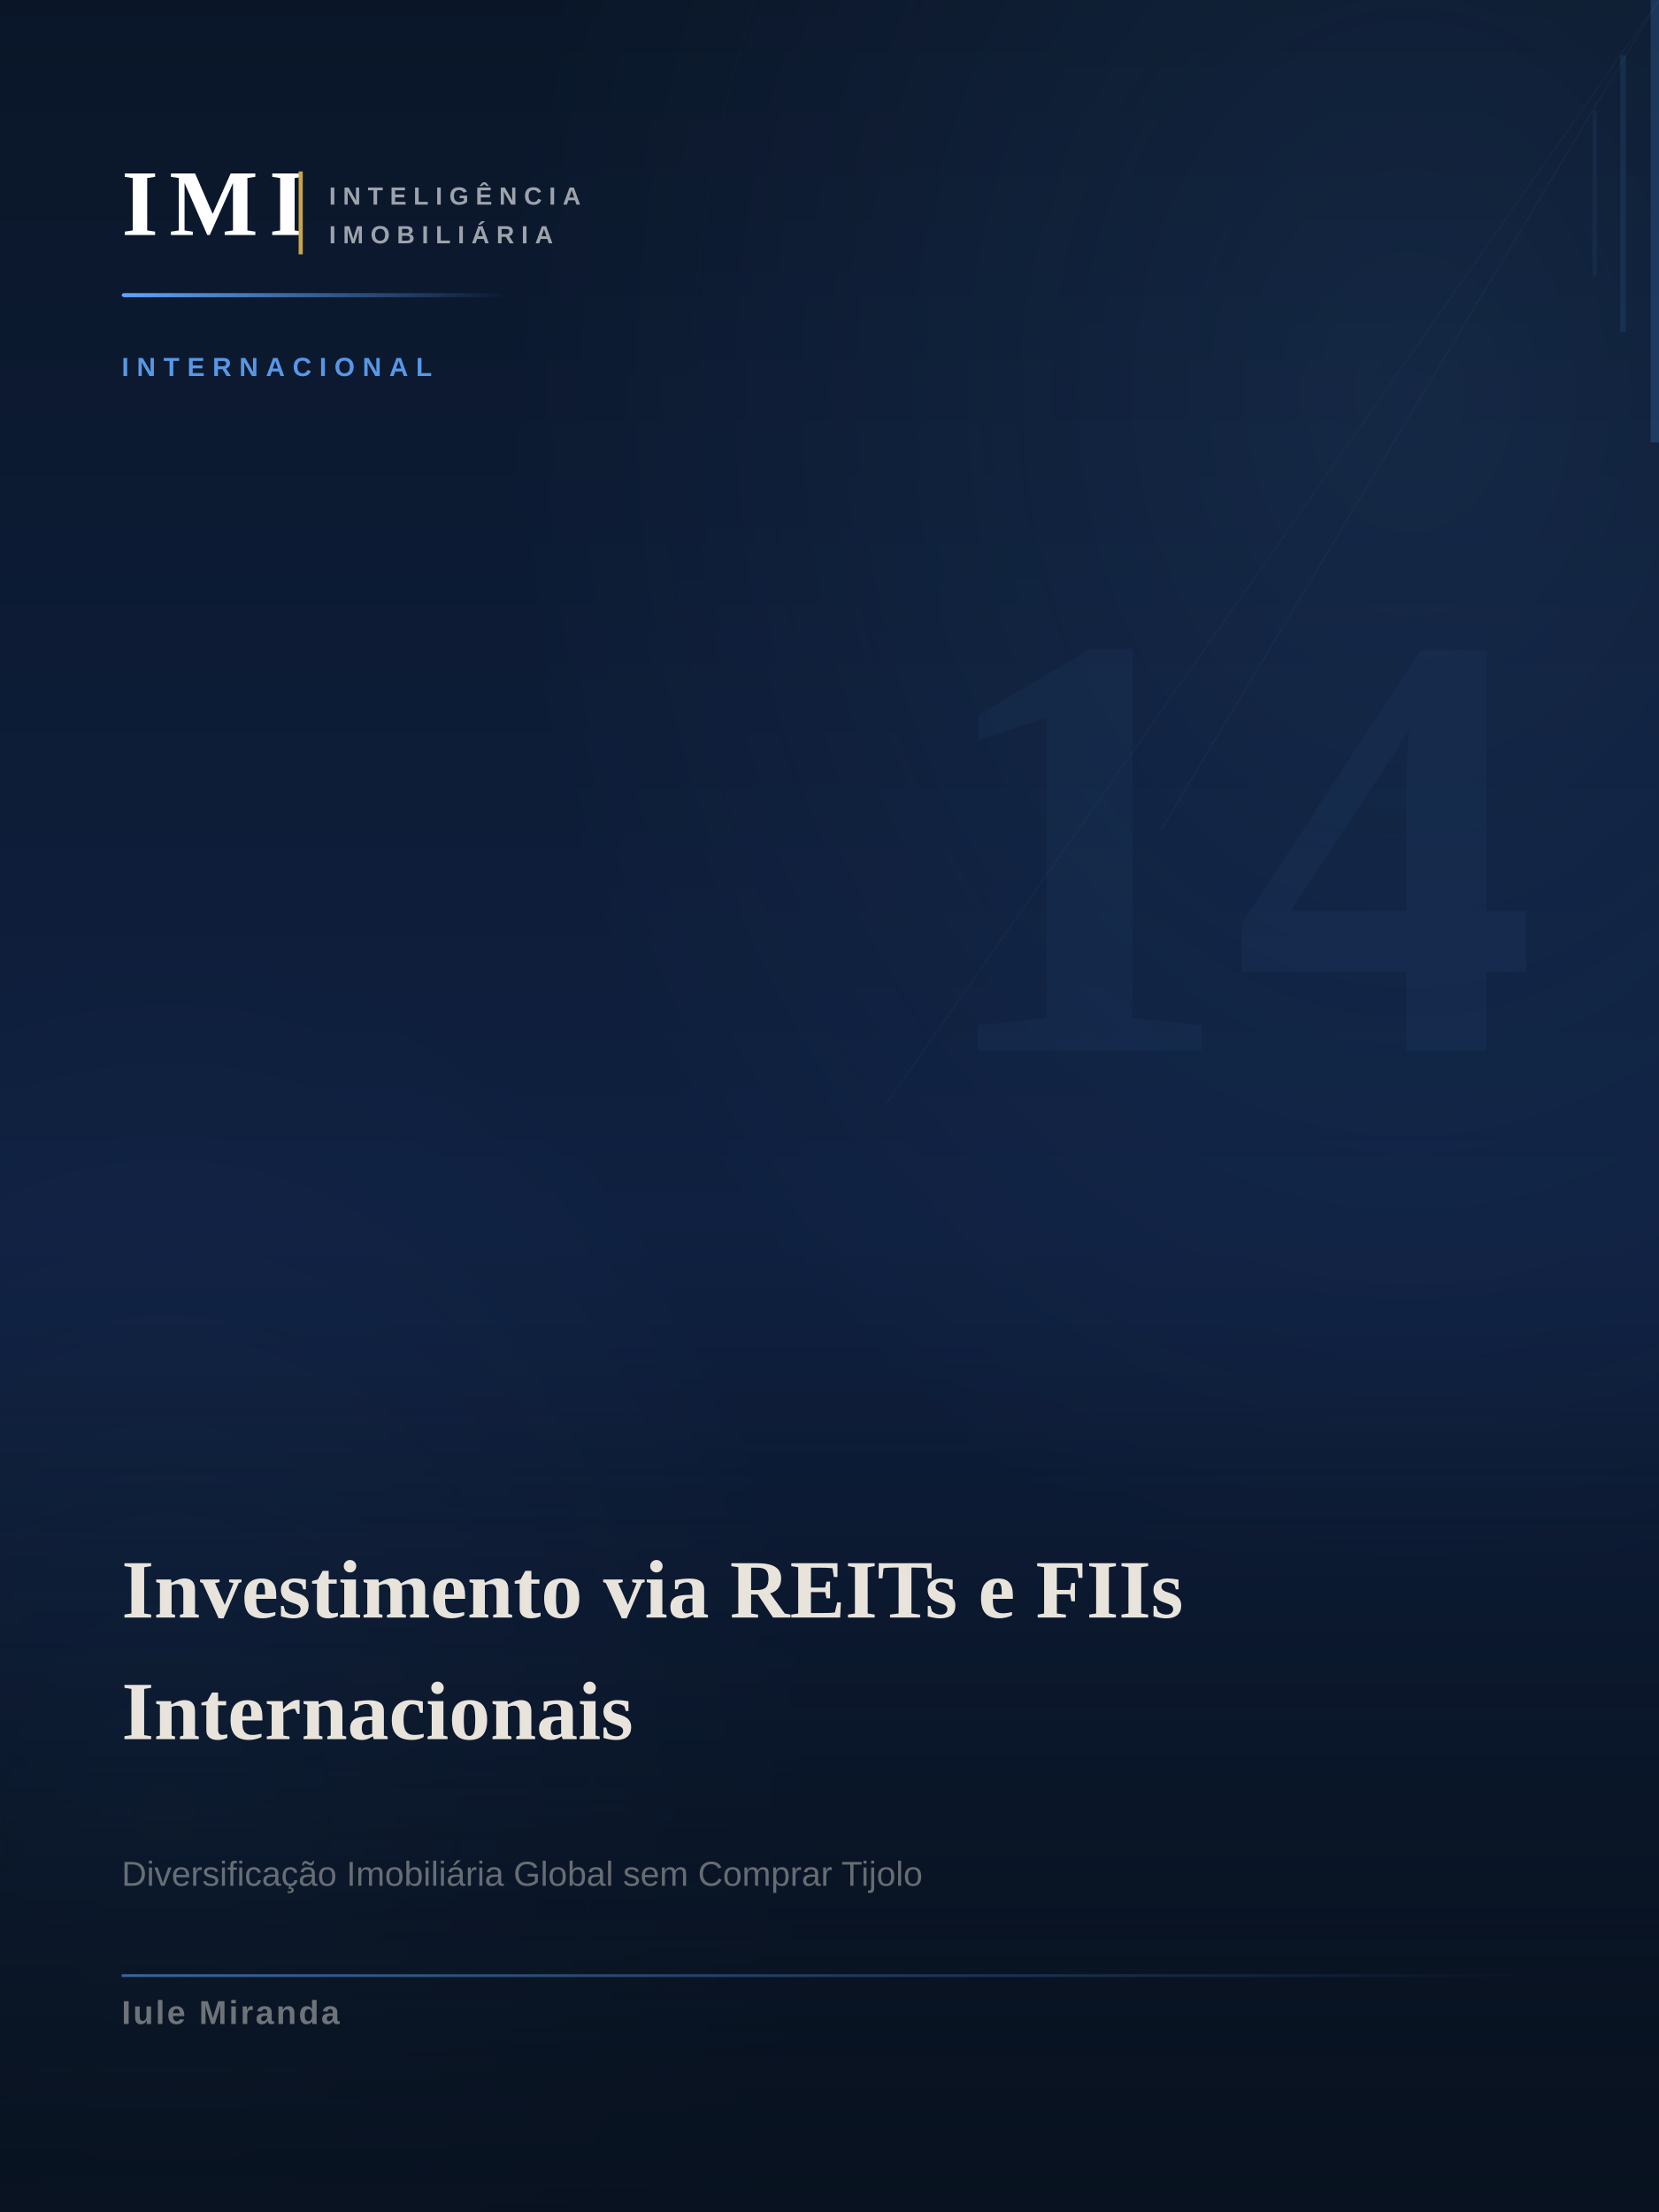
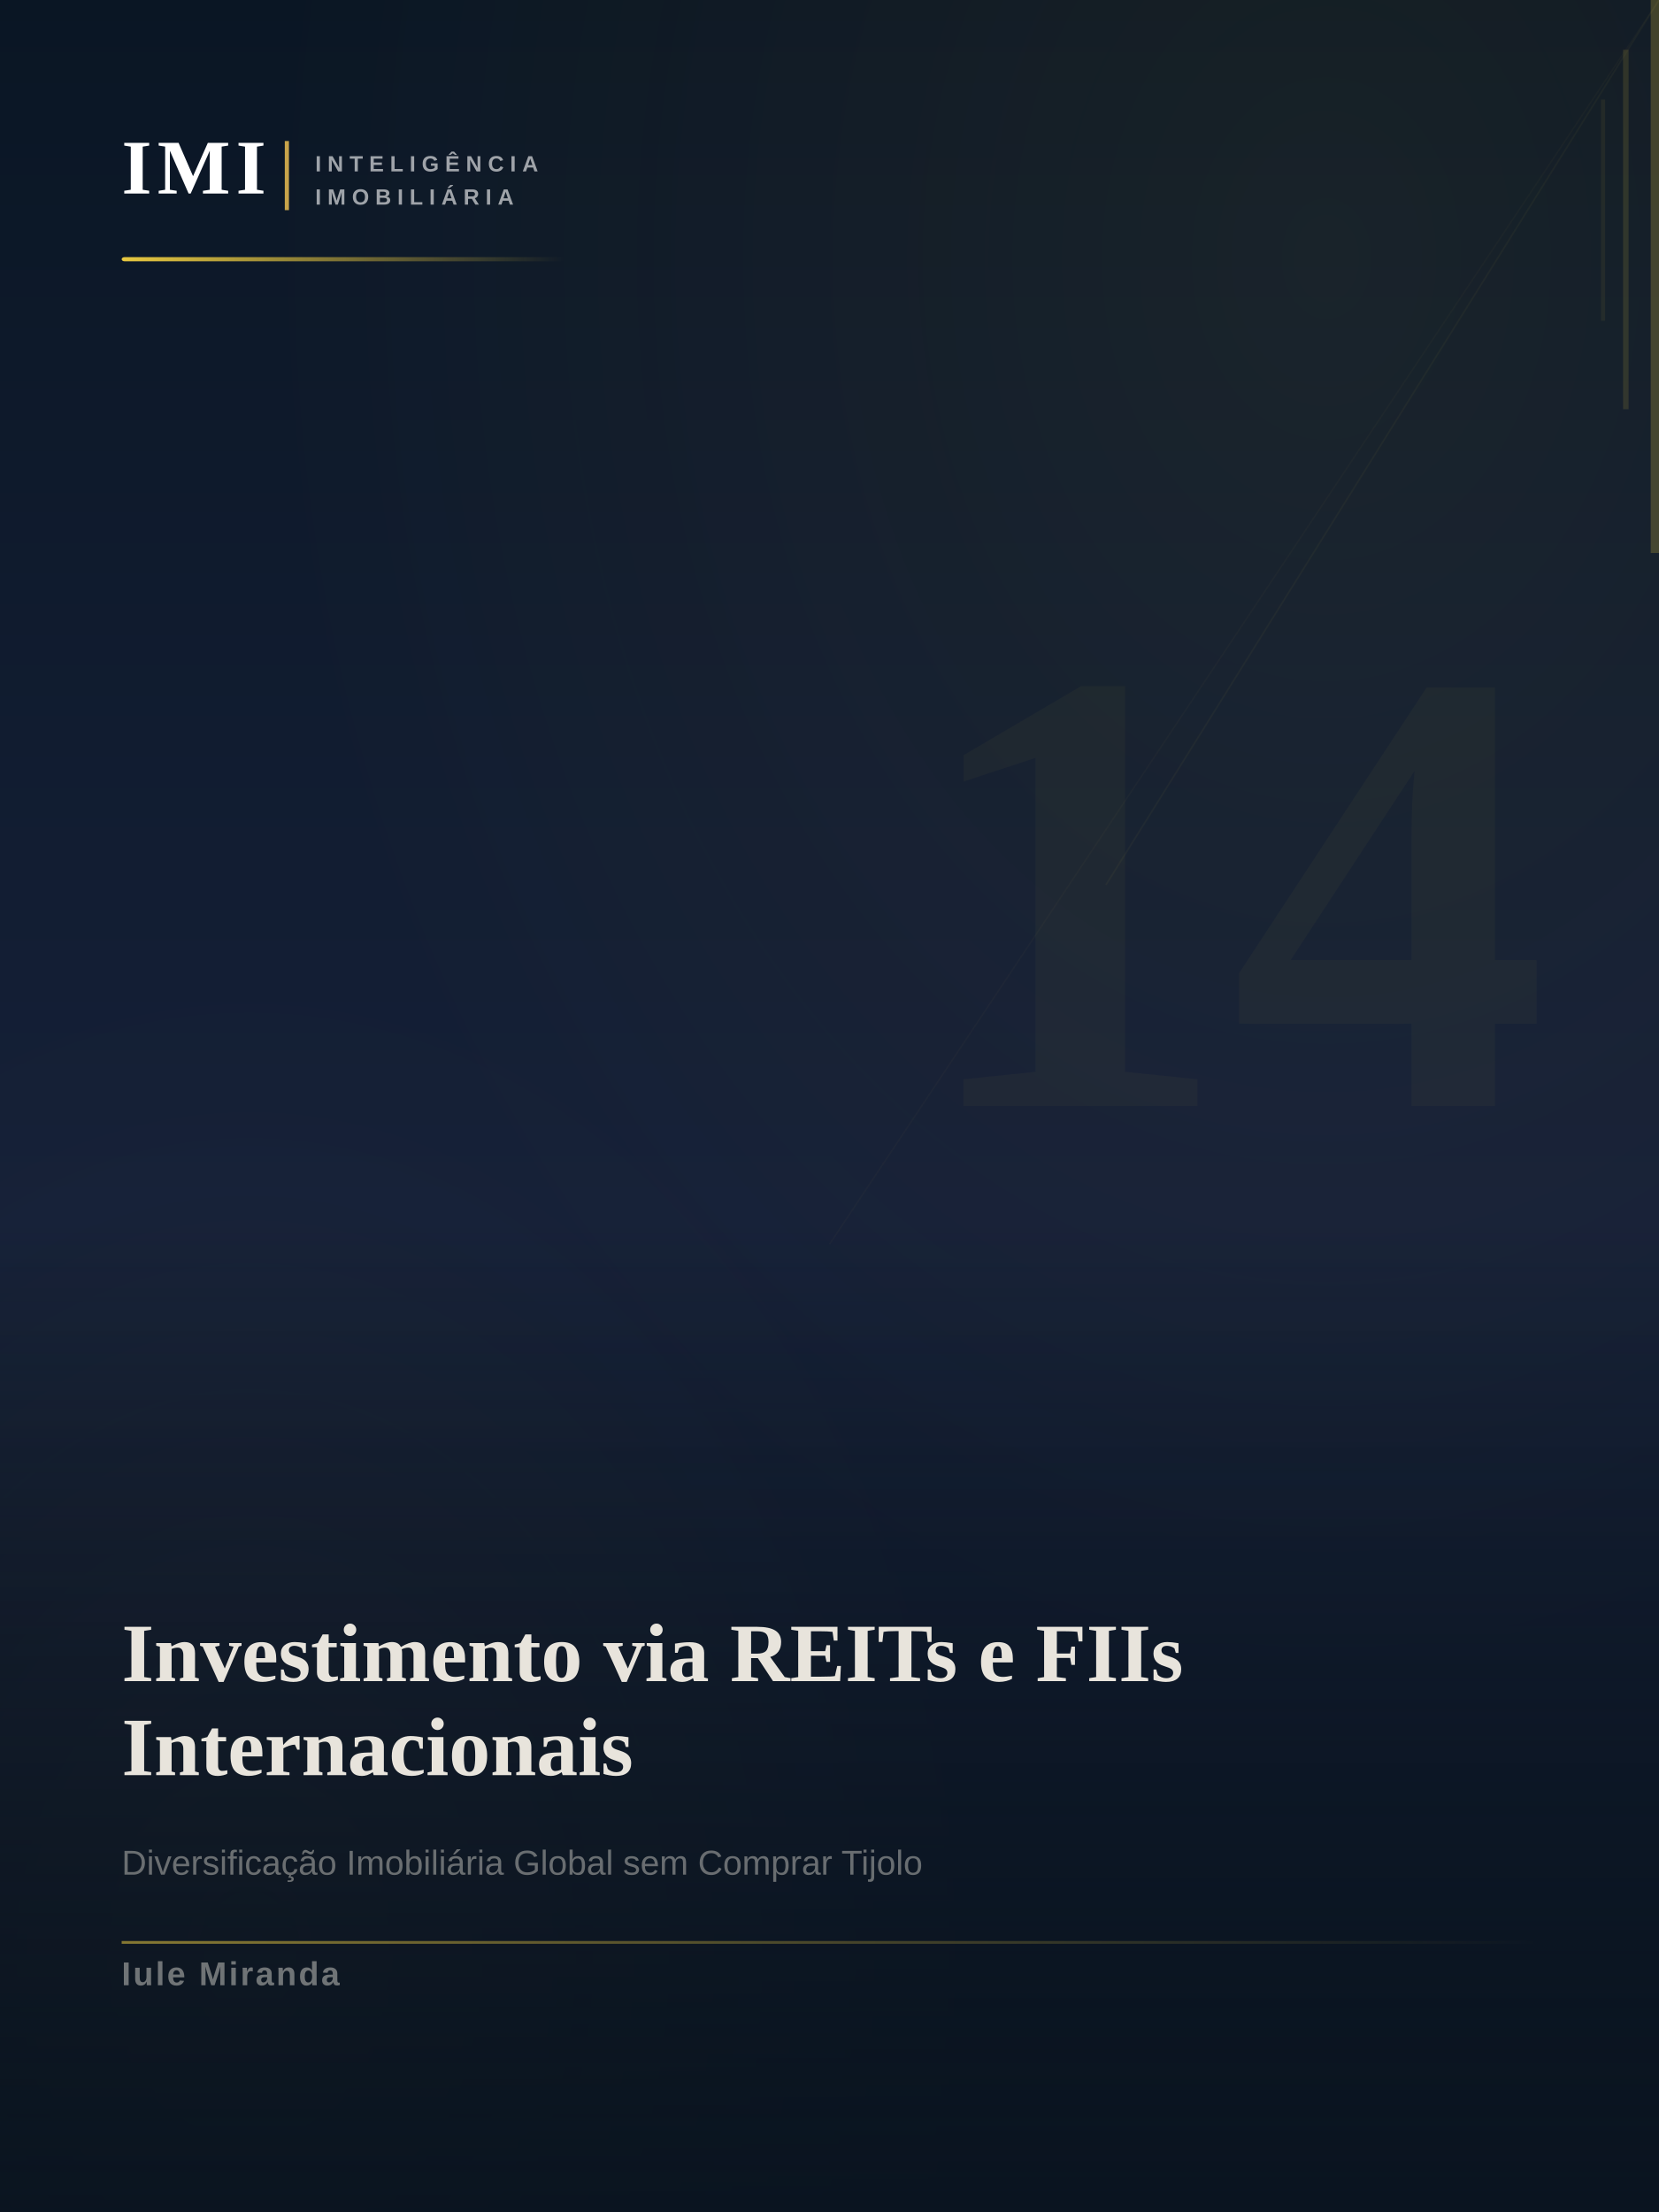
<svg xmlns="http://www.w3.org/2000/svg" width="600" height="800" viewBox="0 0 600 800">
  <defs>
    <linearGradient id="bg_livro_14_reits_fiis_internacionais" x1="0" y1="0" x2="0" y2="1">
-       <stop offset="0%" stop-color="#0A1628" />
-       <stop offset="55%" stop-color="#0F2040" />
-       <stop offset="100%" stop-color="#081220" />
+       <stop offset="0%" stop-color="#0A1624" />
+       <stop offset="55%" stop-color="#152038" />
+       <stop offset="100%" stop-color="#0A1420" />
    </linearGradient>
    <linearGradient id="acc_livro_14_reits_fiis_internacionais" x1="0" y1="0" x2="1" y2="0">
-       <stop offset="0%" stop-color="#60a5fa" />
-       <stop offset="100%" stop-color="#60a5fa" stop-opacity="0" />
+       <stop offset="0%" stop-color="#E8C840" />
+       <stop offset="100%" stop-color="#E8C840" stop-opacity="0" />
    </linearGradient>
-     <linearGradient id="fade_livro_14_reits_fiis_internacionais" x1="0" y1="0.6" x2="0" y2="1">
-       <stop offset="0%" stop-color="#081220" stop-opacity="0" />
-       <stop offset="100%" stop-color="#081220" stop-opacity="0.85" />
+     <linearGradient id="fade_livro_14_reits_fiis_internacionais" x1="0" y1="0.55" x2="0" y2="1">
+       <stop offset="0%" stop-color="#0A1420" stop-opacity="0" />
+       <stop offset="100%" stop-color="#0A1420" stop-opacity="0.92" />
    </linearGradient>
-     <radialGradient id="glow_livro_14_reits_fiis_internacionais" cx="85%" cy="18%" r="55%">
-       <stop offset="0%" stop-color="#60a5fa" stop-opacity="0.10" />
-       <stop offset="100%" stop-color="#60a5fa" stop-opacity="0" />
+     <radialGradient id="glow_livro_14_reits_fiis_internacionais" cx="80%" cy="12%" r="65%">
+       <stop offset="0%" stop-color="#E8C840" stop-opacity="0.06" />
+       <stop offset="100%" stop-color="#E8C840" stop-opacity="0" />
    </radialGradient>
-     <radialGradient id="glow2_livro_14_reits_fiis_internacionais" cx="10%" cy="82%" r="40%">
-       <stop offset="0%" stop-color="#60a5fa" stop-opacity="0.06" />
-       <stop offset="100%" stop-color="#60a5fa" stop-opacity="0" />
+     <radialGradient id="glow2_livro_14_reits_fiis_internacionais" cx="15%" cy="88%" r="45%">
+       <stop offset="0%" stop-color="#E8C840" stop-opacity="0.04" />
+       <stop offset="100%" stop-color="#E8C840" stop-opacity="0" />
    </radialGradient>
  </defs>
  <rect width="600" height="800" fill="url(#bg_livro_14_reits_fiis_internacionais)" />
  <rect width="600" height="800" fill="url(#glow_livro_14_reits_fiis_internacionais)" />
  <rect width="600" height="800" fill="url(#glow2_livro_14_reits_fiis_internacionais)" />
-   <rect x="597" y="0" width="3" height="160" fill="#60a5fa" opacity="0.18" />
-   <rect x="586" y="20" width="2" height="100" fill="#60a5fa" opacity="0.10" />
-   <rect x="576" y="40" width="1.5" height="60" fill="#60a5fa" opacity="0.06" />
-   <line x1="600" y1="0" x2="420" y2="300" stroke="#60a5fa" stroke-width="0.5" opacity="0.05" />
-   <line x1="600" y1="0" x2="320" y2="400" stroke="#60a5fa" stroke-width="0.5" opacity="0.04" />
-   <text x="556" y="380" font-family="Georgia, 'Times New Roman', serif" font-size="220" font-weight="700" fill="#60a5fa" opacity="0.04" text-anchor="end" dominant-baseline="auto">14</text>
-   <text x="44" y="85" font-family="Georgia, 'Times New Roman', serif" font-size="34" font-weight="700" fill="#FFFFFF" letter-spacing="4" xml:space="preserve">IMI</text>
-   <rect x="108" y="62" width="1.5" height="30" fill="#C8A44A" />
-   <text x="119" y="74" font-family="Arial, Helvetica, sans-serif" font-size="9" font-weight="600" fill="#FFFFFF" fill-opacity="0.60" letter-spacing="2.5" xml:space="preserve">INTELIGÊNCIA</text>
-   <text x="119" y="88" font-family="Arial, Helvetica, sans-serif" font-size="9" font-weight="600" fill="#FFFFFF" fill-opacity="0.60" letter-spacing="2.5" xml:space="preserve">IMOBILIÁRIA</text>
-   <rect x="44" y="106" width="140" height="1.5" fill="url(#acc_livro_14_reits_fiis_internacionais)" rx="1" />
-   <text x="44" y="136" font-family="Arial, Helvetica, sans-serif" font-size="9.5" font-weight="700" fill="#60a5fa" letter-spacing="2.8" opacity="0.90" xml:space="preserve">INTERNACIONAL</text>
+   <rect x="597" y="0" width="3" height="200" fill="#E8C840" opacity="0.22" />
+   <rect x="587" y="18" width="2" height="130" fill="#E8C840" opacity="0.13" />
+   <rect x="579" y="36" width="1.5" height="80" fill="#E8C840" opacity="0.07" />
+   <line x1="600" y1="0" x2="400" y2="320" stroke="#E8C840" stroke-width="0.6" opacity="0.04" />
+   <line x1="600" y1="0" x2="300" y2="450" stroke="#E8C840" stroke-width="0.5" opacity="0.03" />
+   <text x="560" y="400" font-family="Georgia, 'Times New Roman', serif" font-size="230" font-weight="700" fill="#E8C840" opacity="0.038" text-anchor="end" dominant-baseline="auto">14</text>
+   <text x="44" y="70" font-family="Georgia, 'Times New Roman', serif" font-size="28" font-weight="700" fill="#FFFFFF" letter-spacing="2" xml:space="preserve">IMI</text>
+   <rect x="103" y="51" width="1.5" height="25" fill="#C8A44A" />
+   <text x="114" y="62" font-family="Arial, Helvetica, sans-serif" font-size="8" font-weight="600" fill="#FFFFFF" fill-opacity="0.60" letter-spacing="2.2" xml:space="preserve">INTELIGÊNCIA</text>
+   <text x="114" y="74" font-family="Arial, Helvetica, sans-serif" font-size="8" font-weight="600" fill="#FFFFFF" fill-opacity="0.60" letter-spacing="2.2" xml:space="preserve">IMOBILIÁRIA</text>
+   <rect x="44" y="93" width="160" height="1.5" fill="url(#acc_livro_14_reits_fiis_internacionais)" rx="1" />
  <rect width="600" height="800" fill="url(#fade_livro_14_reits_fiis_internacionais)" />
-   <text x="44" y="585" font-family="Georgia, 'Times New Roman', serif" font-size="30" font-weight="700" fill="#E8E4DC" xml:space="preserve">Investimento via REITs e FIIs</text>
-   <text x="44" y="629" font-family="Georgia, 'Times New Roman', serif" font-size="30" font-weight="700" fill="#E8E4DC" xml:space="preserve">Internacionais</text>
-   <text x="44" y="682" font-family="Arial, Helvetica, sans-serif" font-size="12.5" fill="#E8E4DC" fill-opacity="0.42" xml:space="preserve">Diversificação Imobiliária Global sem Comprar Tijolo</text>
-   <rect x="44" y="714" width="512" height="1" fill="url(#acc_livro_14_reits_fiis_internacionais)" opacity="0.55" />
-   <text x="44" y="732" font-family="Arial, Helvetica, sans-serif" font-size="12" font-weight="600" fill="#E8E4DC" fill-opacity="0.45" letter-spacing="0.8" xml:space="preserve">Iule Miranda</text>
+   <text x="44" y="608" font-family="Georgia, 'Times New Roman', serif" font-size="30" font-weight="700" fill="#E8E4DC" xml:space="preserve">Investimento via REITs e FIIs</text>
+   <text x="44" y="642" font-family="Georgia, 'Times New Roman', serif" font-size="30" font-weight="700" fill="#E8E4DC" xml:space="preserve">Internacionais</text>
+   <text x="44" y="678" font-family="Arial, Helvetica, sans-serif" font-size="12.5" fill="#E8E4DC" fill-opacity="0.42" xml:space="preserve">Diversificação Imobiliária Global sem Comprar Tijolo</text>
+   <rect x="44" y="702" width="512" height="1" fill="url(#acc_livro_14_reits_fiis_internacionais)" opacity="0.55" />
+   <text x="44" y="718" font-family="Arial, Helvetica, sans-serif" font-size="12" font-weight="600" fill="#E8E4DC" fill-opacity="0.45" letter-spacing="0.8" xml:space="preserve">Iule Miranda</text>
</svg>
